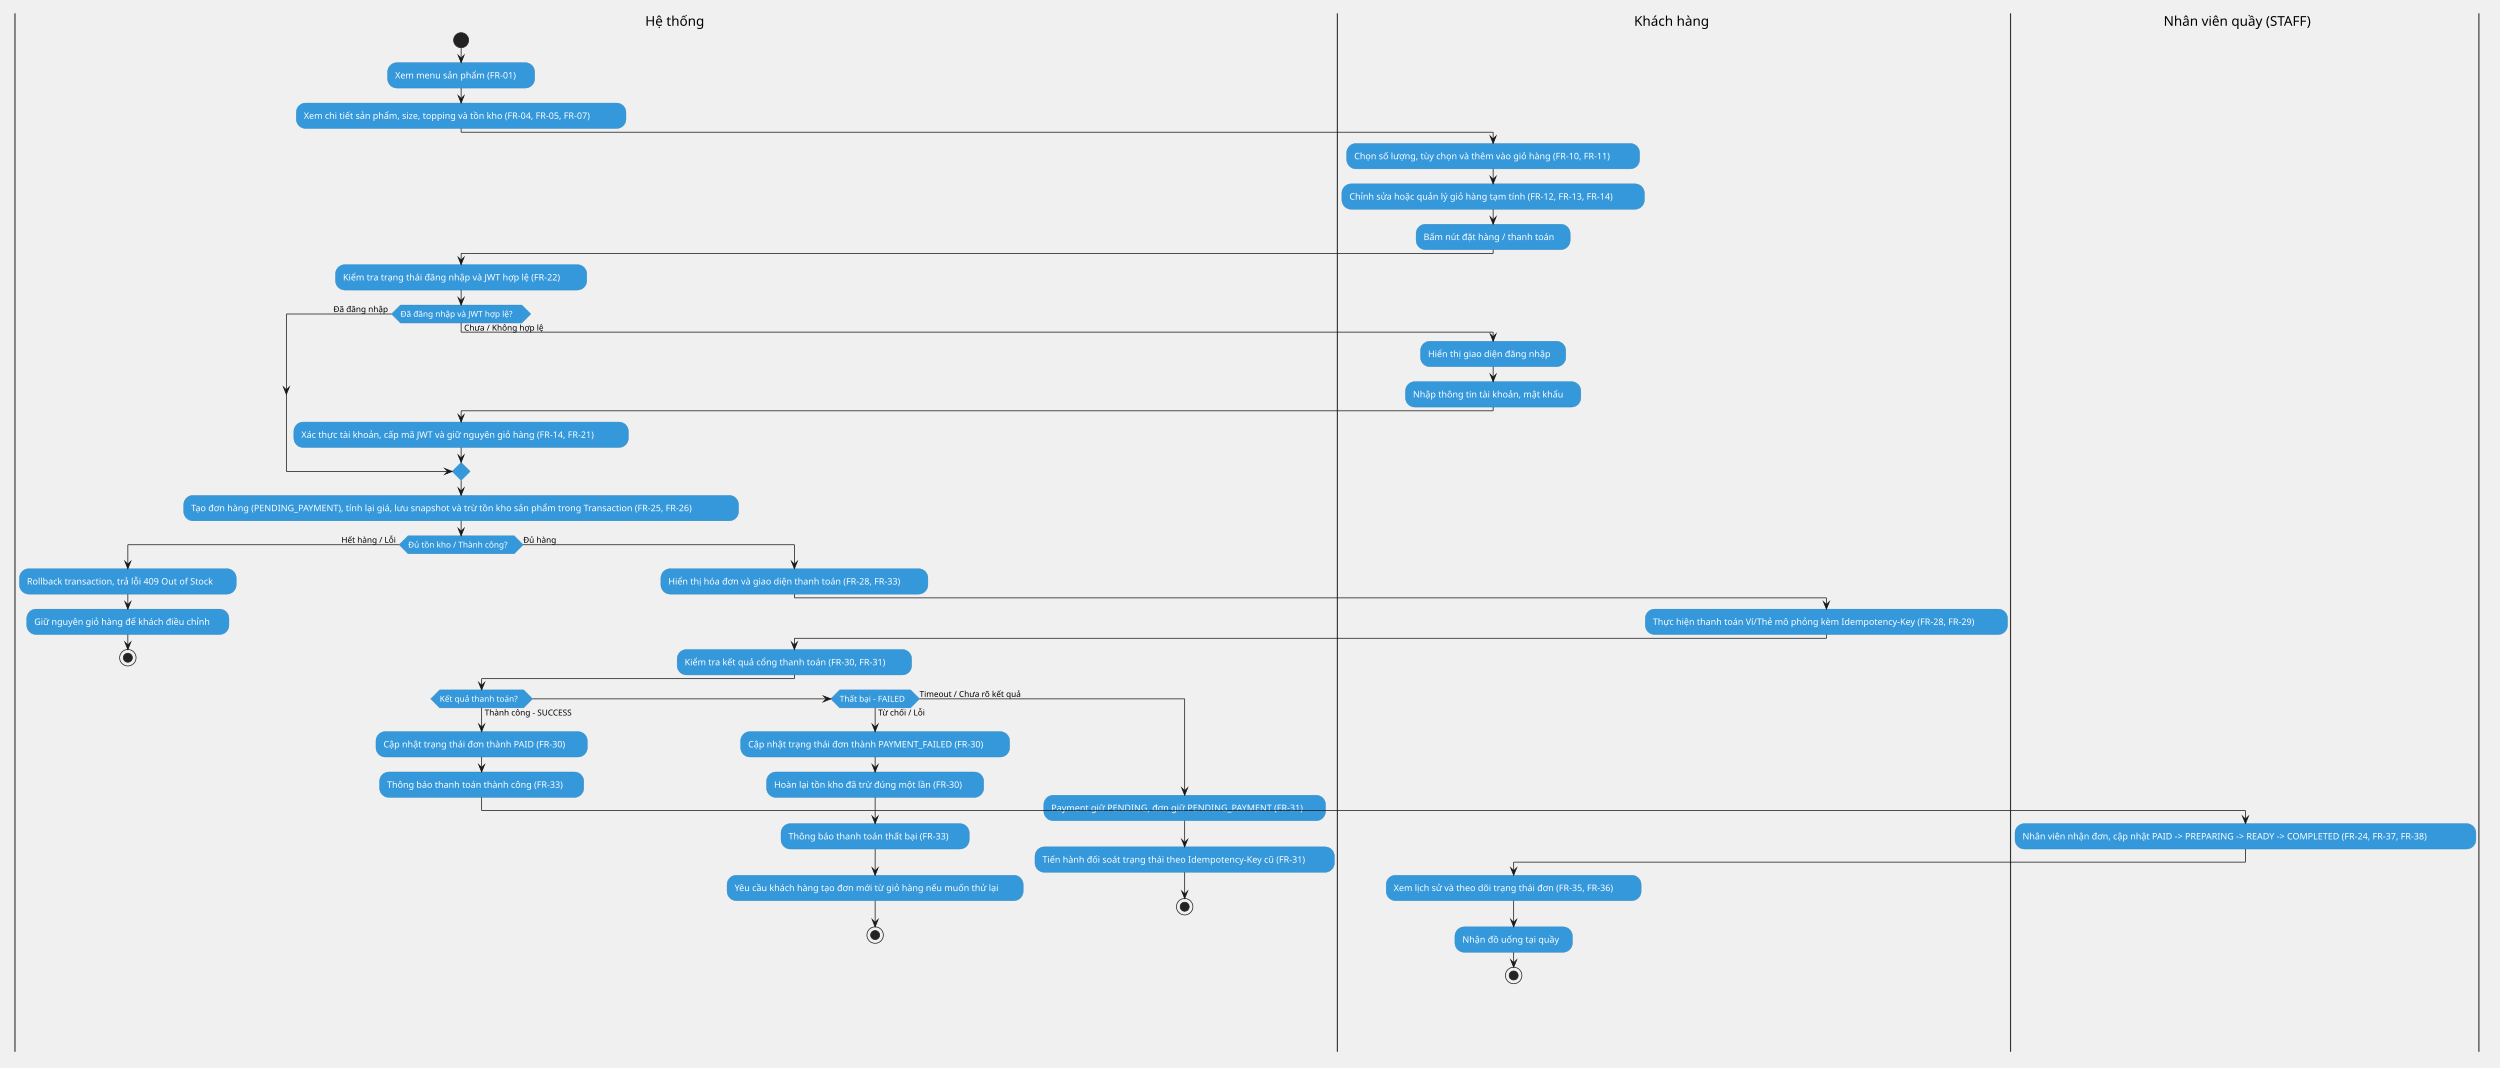
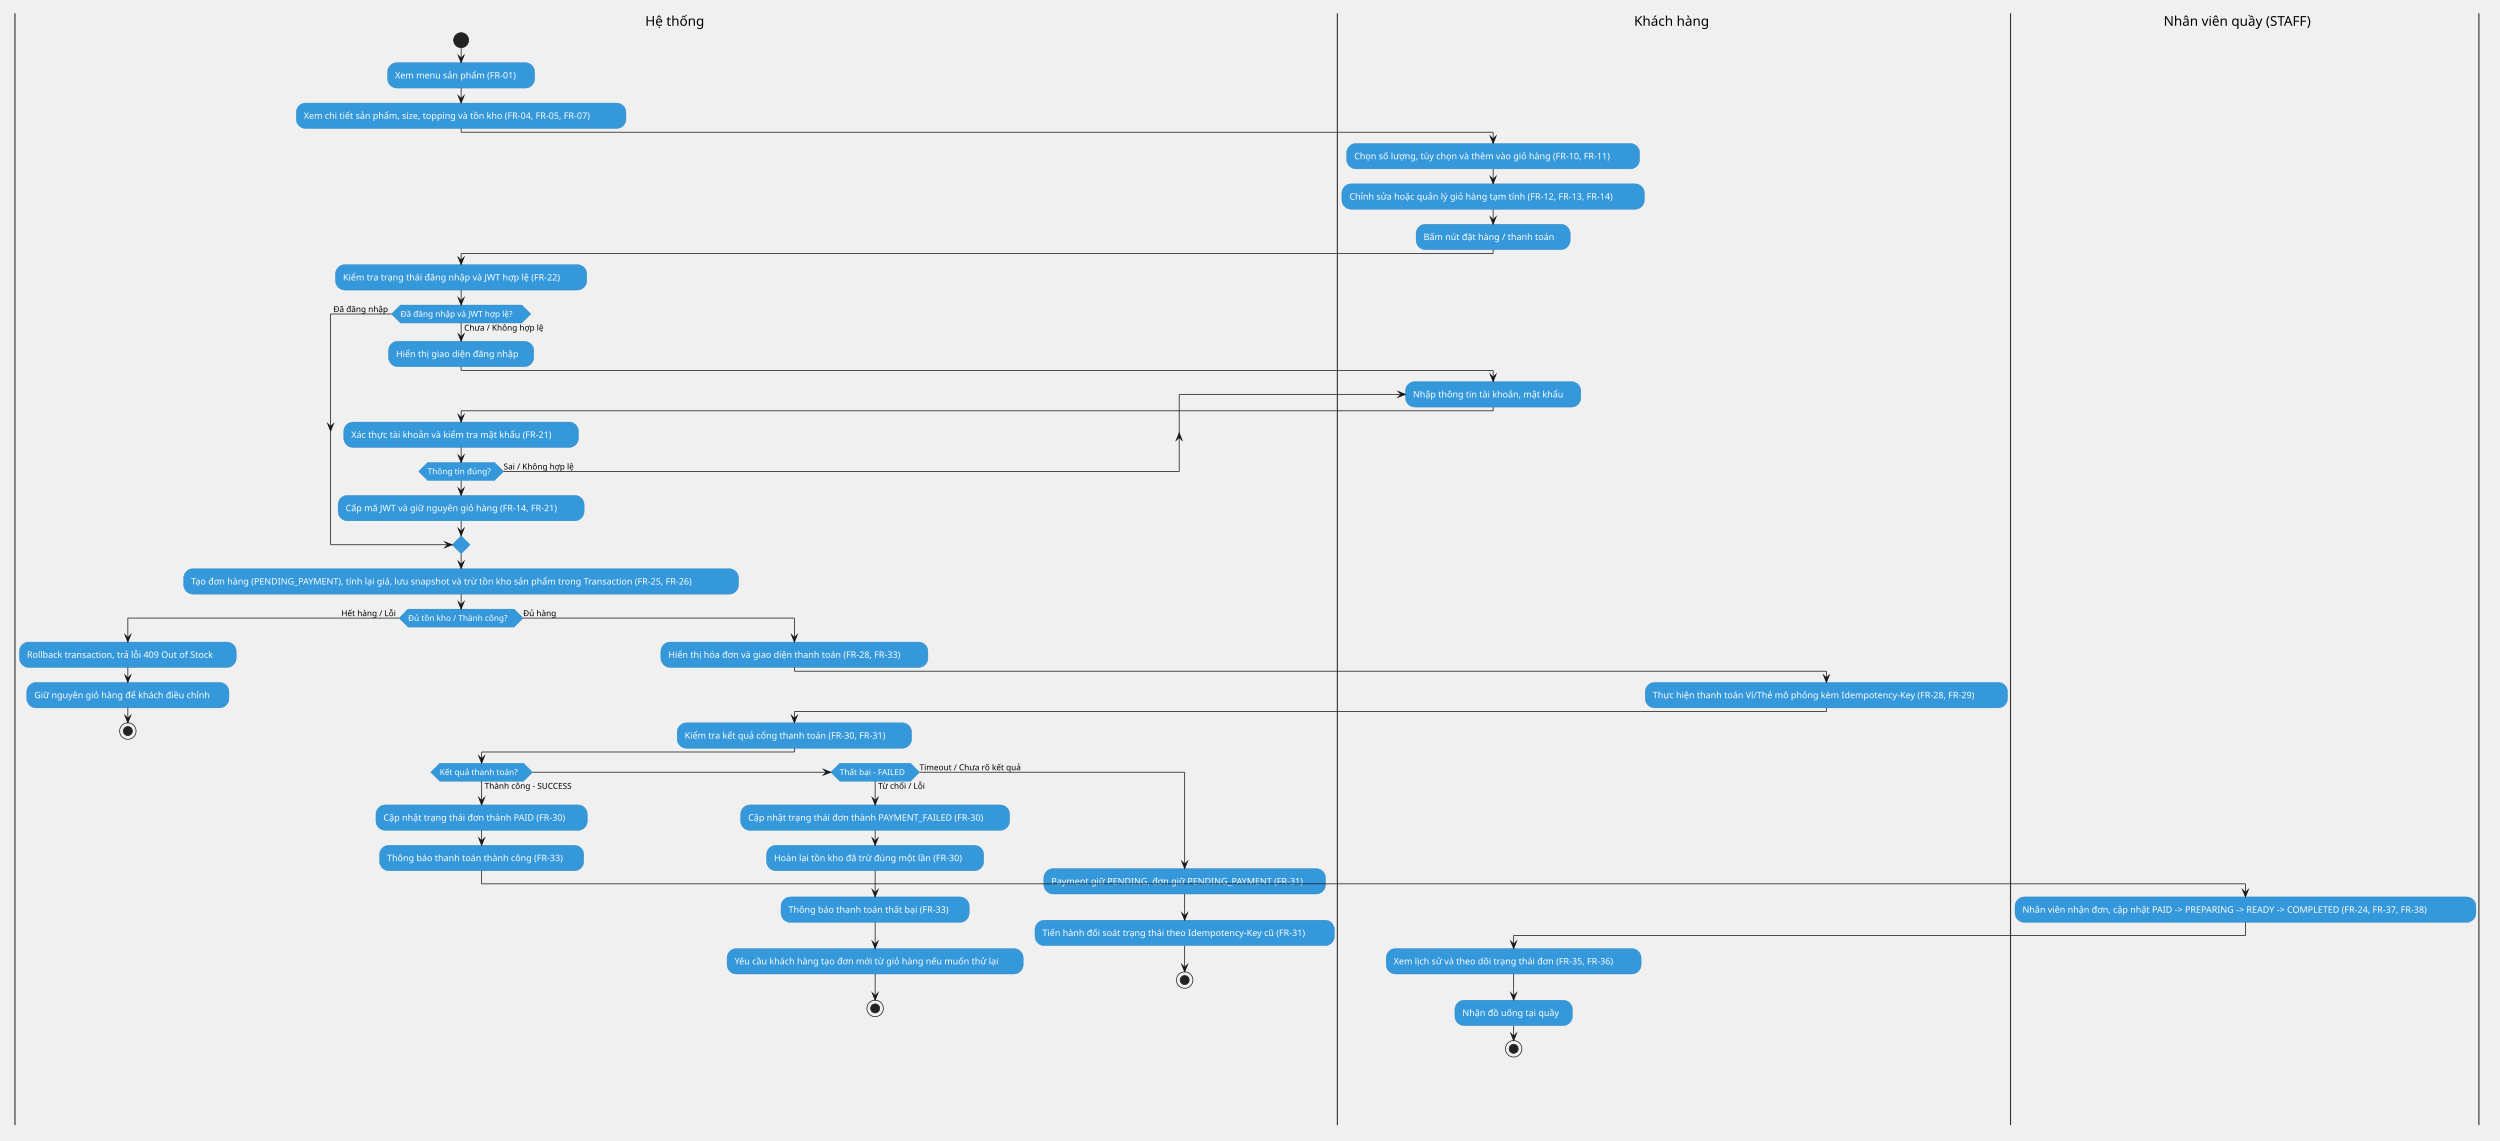
- <svg xmlns="http://www.w3.org/2000/svg" version="1.1" data-diagram-type="ACTIVITY" style="width:3340px;height:1426px;background:#FFFFFF;" width="3340px" height="1426px" viewBox="0 0 3340 1426" zoomAndPan="magnify" preserveAspectRatio="none" contentStyleType="text/css">
+ <svg xmlns="http://www.w3.org/2000/svg" version="1.1" data-diagram-type="ACTIVITY" style="width:3340px;height:1524px;background:#FFFFFF;" width="3340px" height="1524px" viewBox="0 0 3340 1524" zoomAndPan="magnify" preserveAspectRatio="none" contentStyleType="text/css">
  <defs />
  <g font-family="sans-serif" lengthAdjust="spacing">
    <rect x="20" y="17.745" width="3293.668" height="20.953" fill="none" style="stroke:none;" />
    <ellipse cx="616.057" cy="53.698" rx="10" ry="10" fill="#222" style="stroke:#222;stroke-width:1;" />
    <rect x="517.8" y="83.698" width="196.514" height="33.969" fill="#3498DB" style="stroke:#2980B9;stroke-width:0.5;" rx="12.5" ry="12.5" />
    <text x="527.8" y="104.837" fill="#FFF" font-size="12" textLength="176.514">Xem menu sản phẩm (FR-01)</text>
    <rect x="395.829" y="137.667" width="440.457" height="33.969" fill="#3498DB" style="stroke:#2980B9;stroke-width:0.5;" rx="12.5" ry="12.5" />
    <text x="405.829" y="158.806" fill="#FFF" font-size="12" textLength="420.457">Xem chi tiết sản phẩm, size, topping và tồn kho (FR-04, FR-05, FR-07)</text>
    <rect x="448.22" y="353.542" width="335.674" height="33.969" fill="#3498DB" style="stroke:#2980B9;stroke-width:0.5;" rx="12.5" ry="12.5" />
    <text x="458.22" y="374.681" fill="#FFF" font-size="12" textLength="315.674">Kiểm tra trạng thái đăng nhập và JWT hợp lệ (FR-22)</text>
-     <rect x="392.585" y="563.851" width="446.943" height="33.969" fill="#3498DB" style="stroke:#2980B9;stroke-width:0.5;" rx="12.5" ry="12.5" />
-     <text x="402.585" y="584.989" fill="#FFF" font-size="12" textLength="426.943">Xác thực tài khoản, cấp mã JWT và giữ nguyên giỏ hàng (FR-14, FR-21)</text>
+     <rect x="519.045" y="455.913" width="194.023" height="33.969" fill="#3498DB" style="stroke:#2980B9;stroke-width:0.5;" rx="12.5" ry="12.5" />
+     <text x="529.045" y="477.052" fill="#FFF" font-size="12" textLength="174.023">Hiển thị giao diện đăng nhập</text>
+     <rect x="459.292" y="563.851" width="313.531" height="33.969" fill="#3498DB" style="stroke:#2980B9;stroke-width:0.5;" rx="12.5" ry="12.5" />
+     <text x="469.292" y="584.989" fill="#FFF" font-size="12" textLength="293.531">Xác thực tài khoản và kiểm tra mật khẩu (FR-21)</text>
+     <polygon points="571.329,617.819,660.785,617.819,672.785,629.819,660.785,641.819,571.329,641.819,559.329,629.819,571.329,617.819" fill="#3498DB" style="stroke:#2980B9;stroke-width:0.5;stroke-linejoin:miter;stroke-miterlimit:10;" />
+     <text x="571.329" y="633.627" fill="#FFF" font-size="11" textLength="89.456">Thông tin đúng?</text>
+     <text x="672.785" y="627.225" fill="#000" font-size="11" textLength="99.849">Sai / Không hợp lệ</text>
+     <rect x="451.698" y="661.819" width="328.719" height="33.969" fill="#3498DB" style="stroke:#2980B9;stroke-width:0.5;" rx="12.5" ry="12.5" />
+     <text x="461.698" y="682.958" fill="#FFF" font-size="12" textLength="308.719">Cấp mã JWT và giữ nguyên giỏ hàng (FR-14, FR-21)</text>
    <polygon points="535.045,407.511,697.069,407.511,709.069,419.511,697.069,431.511,535.045,431.511,523.045,419.511,535.045,407.511" fill="#3498DB" style="stroke:#2980B9;stroke-width:0.5;stroke-linejoin:miter;stroke-miterlimit:10;" />
    <text x="620.057" y="441.721" fill="#000" font-size="11" textLength="111.434">Chưa / Không hợp lệ</text>
    <text x="535.045" y="423.319" fill="#FFF" font-size="11" textLength="162.024">Đã đăng nhập và JWT hợp lệ?</text>
    <text x="445.443" y="416.917" fill="#000" font-size="11" textLength="77.602">Đã đăng nhập</text>
-     <polygon points="616.057,617.819,628.057,629.819,616.057,641.819,604.057,629.819,616.057,617.819" fill="#3498DB" style="stroke:#2980B9;stroke-width:0.5;stroke-linejoin:miter;stroke-miterlimit:10;" />
-     <rect x="245.386" y="661.819" width="741.342" height="33.969" fill="#3498DB" style="stroke:#2980B9;stroke-width:0.5;" rx="12.5" ry="12.5" />
-     <text x="255.386" y="682.958" fill="#FFF" font-size="12" textLength="721.342">Tạo đơn hàng (PENDING_PAYMENT), tính lại giá, lưu snapshot và trừ tồn kho sản phẩm trong Transaction (FR-25, FR-26)</text>
-     <polygon points="545.199,715.788,686.915,715.788,698.915,727.788,686.915,739.788,545.199,739.788,533.199,727.788,545.199,715.788" fill="#3498DB" style="stroke:#2980B9;stroke-width:0.5;stroke-linejoin:miter;stroke-miterlimit:10;" />
-     <text x="545.199" y="731.596" fill="#FFF" font-size="11" textLength="141.716">Đủ tồn kho / Thành công?</text>
-     <text x="456.07" y="725.194" fill="#000" font-size="11" textLength="77.129">Hết hàng / Lỗi</text>
-     <text x="698.915" y="725.194" fill="#000" font-size="11" textLength="46.659">Đủ hàng</text>
-     <rect x="26" y="759.788" width="289.607" height="33.969" fill="#3498DB" style="stroke:#2980B9;stroke-width:0.5;" rx="12.5" ry="12.5" />
-     <text x="36" y="780.927" fill="#FFF" font-size="12" textLength="269.607">Rollback transaction, trả lỗi 409 Out of Stock</text>
-     <rect x="35.738" y="813.757" width="270.131" height="33.969" fill="#3498DB" style="stroke:#2980B9;stroke-width:0.5;" rx="12.5" ry="12.5" />
-     <text x="45.738" y="834.896" fill="#FFF" font-size="12" textLength="250.131">Giữ nguyên giỏ hàng để khách điều chỉnh</text>
-     <ellipse cx="170.804" cy="878.726" rx="11" ry="11" fill="none" style="stroke:#222;stroke-width:1;" />
-     <ellipse cx="170.804" cy="878.726" rx="6" ry="6" fill="#222" style="stroke:#222;stroke-width:1;" />
-     <rect x="882.921" y="759.788" width="356.779" height="33.969" fill="#3498DB" style="stroke:#2980B9;stroke-width:0.5;" rx="12.5" ry="12.5" />
-     <text x="892.921" y="780.927" fill="#FFF" font-size="12" textLength="336.779">Hiển thị hóa đơn và giao diện thanh toán (FR-28, FR-33)</text>
-     <rect x="904.662" y="867.726" width="313.297" height="33.969" fill="#3498DB" style="stroke:#2980B9;stroke-width:0.5;" rx="12.5" ry="12.5" />
-     <text x="914.662" y="888.864" fill="#FFF" font-size="12" textLength="293.297">Kiểm tra kết quả cổng thanh toán (FR-30, FR-31)</text>
-     <polygon points="587.46,921.694,699.501,921.694,711.501,933.694,699.501,945.694,587.46,945.694,575.46,933.694,587.46,921.694" fill="#3498DB" style="stroke:#2980B9;stroke-width:0.5;stroke-linejoin:miter;stroke-miterlimit:10;" />
-     <text x="647.48" y="955.905" fill="#000" font-size="11" textLength="126.876">Thành công - SUCCESS</text>
-     <text x="587.46" y="937.502" fill="#FFF" font-size="11" textLength="112.041">Kết quả thanh toán?</text>
-     <rect x="502.28" y="977.405" width="282.4" height="33.969" fill="#3498DB" style="stroke:#2980B9;stroke-width:0.5;" rx="12.5" ry="12.5" />
-     <text x="512.28" y="998.543" fill="#FFF" font-size="12" textLength="262.4">Cập nhật trạng thái đơn thành PAID (FR-30)</text>
-     <rect x="507.07" y="1031.374" width="272.82" height="33.969" fill="#3498DB" style="stroke:#2980B9;stroke-width:0.5;" rx="12.5" ry="12.5" />
-     <text x="517.07" y="1052.512" fill="#FFF" font-size="12" textLength="252.82">Thông báo thanh toán thành công (FR-33)</text>
-     <polygon points="1121.862,921.694,1216.49,921.694,1228.49,933.694,1216.49,945.694,1121.862,945.694,1109.862,933.694,1121.862,921.694" fill="#3498DB" style="stroke:#2980B9;stroke-width:0.5;stroke-linejoin:miter;stroke-miterlimit:10;" />
-     <text x="1173.176" y="955.905" fill="#000" font-size="11" textLength="66.607">Từ chối / Lỗi</text>
-     <text x="1121.862" y="937.502" fill="#FFF" font-size="11" textLength="94.628">Thất bại - FAILED</text>
-     <text x="1228.49" y="931.1" fill="#000" font-size="11" textLength="144.225">Timeout / Chưa rõ kết quả</text>
-     <rect x="989.5" y="977.405" width="359.352" height="33.969" fill="#3498DB" style="stroke:#2980B9;stroke-width:0.5;" rx="12.5" ry="12.5" />
-     <text x="999.5" y="998.543" fill="#FFF" font-size="12" textLength="339.352">Cập nhật trạng thái đơn thành PAYMENT_FAILED (FR-30)</text>
-     <rect x="1024.117" y="1031.374" width="290.117" height="33.969" fill="#3498DB" style="stroke:#2980B9;stroke-width:0.5;" rx="12.5" ry="12.5" />
-     <text x="1034.117" y="1052.512" fill="#FFF" font-size="12" textLength="270.117">Hoàn lại tồn kho đã trừ đúng một lần (FR-30)</text>
-     <rect x="1043.447" y="1100.342" width="251.457" height="33.969" fill="#3498DB" style="stroke:#2980B9;stroke-width:0.5;" rx="12.5" ry="12.5" />
-     <text x="1053.447" y="1121.481" fill="#FFF" font-size="12" textLength="231.457">Thông báo thanh toán thất bại (FR-33)</text>
-     <rect x="971.354" y="1169.311" width="395.645" height="33.969" fill="#3498DB" style="stroke:#2980B9;stroke-width:0.5;" rx="12.5" ry="12.5" />
-     <text x="981.354" y="1190.45" fill="#FFF" font-size="12" textLength="375.645">Yêu cầu khách hàng tạo đơn mới từ giỏ hàng nếu muốn thử lại</text>
-     <ellipse cx="1169.176" cy="1249.28" rx="11" ry="11" fill="none" style="stroke:#222;stroke-width:1;" />
-     <ellipse cx="1169.176" cy="1249.28" rx="6" ry="6" fill="#222" style="stroke:#222;stroke-width:1;" />
-     <rect x="1394.536" y="1062.456" width="376.373" height="33.969" fill="#3498DB" style="stroke:#2980B9;stroke-width:0.5;" rx="12.5" ry="12.5" />
-     <text x="1404.536" y="1083.594" fill="#FFF" font-size="12" textLength="356.373">Payment giữ PENDING, đơn giữ PENDING_PAYMENT (FR-31)</text>
-     <rect x="1382.714" y="1131.424" width="400.016" height="33.969" fill="#3498DB" style="stroke:#2980B9;stroke-width:0.5;" rx="12.5" ry="12.5" />
-     <text x="1392.714" y="1152.563" fill="#FFF" font-size="12" textLength="380.016">Tiến hành đối soát trạng thái theo Idempotency-Key cũ (FR-31)</text>
-     <ellipse cx="1582.722" cy="1211.393" rx="11" ry="11" fill="none" style="stroke:#222;stroke-width:1;" />
-     <ellipse cx="1582.722" cy="1211.393" rx="6" ry="6" fill="#222" style="stroke:#222;stroke-width:1;" />
-     <line x1="20" y1="17.745" x2="20" y2="1405.249" style="stroke:#333;stroke-width:1.5;" />
+     <polygon points="616.057,715.788,628.057,727.788,616.057,739.788,604.057,727.788,616.057,715.788" fill="#3498DB" style="stroke:#2980B9;stroke-width:0.5;stroke-linejoin:miter;stroke-miterlimit:10;" />
+     <rect x="245.386" y="759.788" width="741.342" height="33.969" fill="#3498DB" style="stroke:#2980B9;stroke-width:0.5;" rx="12.5" ry="12.5" />
+     <text x="255.386" y="780.927" fill="#FFF" font-size="12" textLength="721.342">Tạo đơn hàng (PENDING_PAYMENT), tính lại giá, lưu snapshot và trừ tồn kho sản phẩm trong Transaction (FR-25, FR-26)</text>
+     <polygon points="545.199,813.757,686.915,813.757,698.915,825.757,686.915,837.757,545.199,837.757,533.199,825.757,545.199,813.757" fill="#3498DB" style="stroke:#2980B9;stroke-width:0.5;stroke-linejoin:miter;stroke-miterlimit:10;" />
+     <text x="545.199" y="829.565" fill="#FFF" font-size="11" textLength="141.716">Đủ tồn kho / Thành công?</text>
+     <text x="456.07" y="823.163" fill="#000" font-size="11" textLength="77.129">Hết hàng / Lỗi</text>
+     <text x="698.915" y="823.163" fill="#000" font-size="11" textLength="46.659">Đủ hàng</text>
+     <rect x="26" y="857.757" width="289.607" height="33.969" fill="#3498DB" style="stroke:#2980B9;stroke-width:0.5;" rx="12.5" ry="12.5" />
+     <text x="36" y="878.896" fill="#FFF" font-size="12" textLength="269.607">Rollback transaction, trả lỗi 409 Out of Stock</text>
+     <rect x="35.738" y="911.726" width="270.131" height="33.969" fill="#3498DB" style="stroke:#2980B9;stroke-width:0.5;" rx="12.5" ry="12.5" />
+     <text x="45.738" y="932.864" fill="#FFF" font-size="12" textLength="250.131">Giữ nguyên giỏ hàng để khách điều chỉnh</text>
+     <ellipse cx="170.804" cy="976.694" rx="11" ry="11" fill="none" style="stroke:#222;stroke-width:1;" />
+     <ellipse cx="170.804" cy="976.694" rx="6" ry="6" fill="#222" style="stroke:#222;stroke-width:1;" />
+     <rect x="882.921" y="857.757" width="356.779" height="33.969" fill="#3498DB" style="stroke:#2980B9;stroke-width:0.5;" rx="12.5" ry="12.5" />
+     <text x="892.921" y="878.896" fill="#FFF" font-size="12" textLength="336.779">Hiển thị hóa đơn và giao diện thanh toán (FR-28, FR-33)</text>
+     <rect x="904.662" y="965.694" width="313.297" height="33.969" fill="#3498DB" style="stroke:#2980B9;stroke-width:0.5;" rx="12.5" ry="12.5" />
+     <text x="914.662" y="986.833" fill="#FFF" font-size="12" textLength="293.297">Kiểm tra kết quả cổng thanh toán (FR-30, FR-31)</text>
+     <polygon points="587.46,1019.663,699.501,1019.663,711.501,1031.663,699.501,1043.663,587.46,1043.663,575.46,1031.663,587.46,1019.663" fill="#3498DB" style="stroke:#2980B9;stroke-width:0.5;stroke-linejoin:miter;stroke-miterlimit:10;" />
+     <text x="647.48" y="1053.874" fill="#000" font-size="11" textLength="126.876">Thành công - SUCCESS</text>
+     <text x="587.46" y="1035.471" fill="#FFF" font-size="11" textLength="112.041">Kết quả thanh toán?</text>
+     <rect x="502.28" y="1075.374" width="282.4" height="33.969" fill="#3498DB" style="stroke:#2980B9;stroke-width:0.5;" rx="12.5" ry="12.5" />
+     <text x="512.28" y="1096.512" fill="#FFF" font-size="12" textLength="262.4">Cập nhật trạng thái đơn thành PAID (FR-30)</text>
+     <rect x="507.07" y="1129.342" width="272.82" height="33.969" fill="#3498DB" style="stroke:#2980B9;stroke-width:0.5;" rx="12.5" ry="12.5" />
+     <text x="517.07" y="1150.481" fill="#FFF" font-size="12" textLength="252.82">Thông báo thanh toán thành công (FR-33)</text>
+     <polygon points="1121.862,1019.663,1216.49,1019.663,1228.49,1031.663,1216.49,1043.663,1121.862,1043.663,1109.862,1031.663,1121.862,1019.663" fill="#3498DB" style="stroke:#2980B9;stroke-width:0.5;stroke-linejoin:miter;stroke-miterlimit:10;" />
+     <text x="1173.176" y="1053.874" fill="#000" font-size="11" textLength="66.607">Từ chối / Lỗi</text>
+     <text x="1121.862" y="1035.471" fill="#FFF" font-size="11" textLength="94.628">Thất bại - FAILED</text>
+     <text x="1228.49" y="1029.069" fill="#000" font-size="11" textLength="144.225">Timeout / Chưa rõ kết quả</text>
+     <rect x="989.5" y="1075.374" width="359.352" height="33.969" fill="#3498DB" style="stroke:#2980B9;stroke-width:0.5;" rx="12.5" ry="12.5" />
+     <text x="999.5" y="1096.512" fill="#FFF" font-size="12" textLength="339.352">Cập nhật trạng thái đơn thành PAYMENT_FAILED (FR-30)</text>
+     <rect x="1024.117" y="1129.342" width="290.117" height="33.969" fill="#3498DB" style="stroke:#2980B9;stroke-width:0.5;" rx="12.5" ry="12.5" />
+     <text x="1034.117" y="1150.481" fill="#FFF" font-size="12" textLength="270.117">Hoàn lại tồn kho đã trừ đúng một lần (FR-30)</text>
+     <rect x="1043.447" y="1198.311" width="251.457" height="33.969" fill="#3498DB" style="stroke:#2980B9;stroke-width:0.5;" rx="12.5" ry="12.5" />
+     <text x="1053.447" y="1219.45" fill="#FFF" font-size="12" textLength="231.457">Thông báo thanh toán thất bại (FR-33)</text>
+     <rect x="971.354" y="1267.28" width="395.645" height="33.969" fill="#3498DB" style="stroke:#2980B9;stroke-width:0.5;" rx="12.5" ry="12.5" />
+     <text x="981.354" y="1288.418" fill="#FFF" font-size="12" textLength="375.645">Yêu cầu khách hàng tạo đơn mới từ giỏ hàng nếu muốn thử lại</text>
+     <ellipse cx="1169.176" cy="1347.249" rx="11" ry="11" fill="none" style="stroke:#222;stroke-width:1;" />
+     <ellipse cx="1169.176" cy="1347.249" rx="6" ry="6" fill="#222" style="stroke:#222;stroke-width:1;" />
+     <rect x="1394.536" y="1160.424" width="376.373" height="33.969" fill="#3498DB" style="stroke:#2980B9;stroke-width:0.5;" rx="12.5" ry="12.5" />
+     <text x="1404.536" y="1181.563" fill="#FFF" font-size="12" textLength="356.373">Payment giữ PENDING, đơn giữ PENDING_PAYMENT (FR-31)</text>
+     <rect x="1382.714" y="1229.393" width="400.016" height="33.969" fill="#3498DB" style="stroke:#2980B9;stroke-width:0.5;" rx="12.5" ry="12.5" />
+     <text x="1392.714" y="1250.532" fill="#FFF" font-size="12" textLength="380.016">Tiến hành đối soát trạng thái theo Idempotency-Key cũ (FR-31)</text>
+     <ellipse cx="1582.722" cy="1309.362" rx="11" ry="11" fill="none" style="stroke:#222;stroke-width:1;" />
+     <ellipse cx="1582.722" cy="1309.362" rx="6" ry="6" fill="#222" style="stroke:#222;stroke-width:1;" />
+     <line x1="20" y1="17.745" x2="20" y2="1503.217" style="stroke:#333;stroke-width:1.5;" />
    <rect x="1799.164" y="191.636" width="391.332" height="33.969" fill="#3498DB" style="stroke:#2980B9;stroke-width:0.5;" rx="12.5" ry="12.5" />
    <text x="1809.164" y="212.774" fill="#FFF" font-size="12" textLength="371.332">Chọn số lượng, tùy chọn và thêm vào giỏ hàng (FR-10, FR-11)</text>
    <rect x="1792.73" y="245.604" width="404.199" height="33.969" fill="#3498DB" style="stroke:#2980B9;stroke-width:0.5;" rx="12.5" ry="12.5" />
    <text x="1802.73" y="266.743" fill="#FFF" font-size="12" textLength="384.199">Chỉnh sửa hoặc quản lý giỏ hàng tạm tính (FR-12, FR-13, FR-14)</text>
    <rect x="1891.9" y="299.573" width="205.859" height="33.969" fill="#3498DB" style="stroke:#2980B9;stroke-width:0.5;" rx="12.5" ry="12.5" />
    <text x="1901.9" y="320.712" fill="#FFF" font-size="12" textLength="185.859">Bấm nút đặt hàng / thanh toán</text>
-     <rect x="1897.818" y="455.913" width="194.023" height="33.969" fill="#3498DB" style="stroke:#2980B9;stroke-width:0.5;" rx="12.5" ry="12.5" />
-     <text x="1907.818" y="477.052" fill="#FFF" font-size="12" textLength="174.023">Hiển thị giao diện đăng nhập</text>
    <rect x="1877.688" y="509.882" width="234.283" height="33.969" fill="#3498DB" style="stroke:#2980B9;stroke-width:0.5;" rx="12.5" ry="12.5" />
    <text x="1887.688" y="531.021" fill="#FFF" font-size="12" textLength="214.283">Nhập thông tin tài khoản, mật khẩu</text>
-     <rect x="2198.104" y="813.757" width="483.957" height="33.969" fill="#3498DB" style="stroke:#2980B9;stroke-width:0.5;" rx="12.5" ry="12.5" />
-     <text x="2208.104" y="834.896" fill="#FFF" font-size="12" textLength="463.957">Thực hiện thanh toán Ví/Thẻ mô phỏng kèm Idempotency-Key (FR-28, FR-29)</text>
-     <rect x="1851.961" y="1169.311" width="340.584" height="33.969" fill="#3498DB" style="stroke:#2980B9;stroke-width:0.5;" rx="12.5" ry="12.5" />
-     <text x="1861.961" y="1190.45" fill="#FFF" font-size="12" textLength="320.584">Xem lịch sử và theo dõi trạng thái đơn (FR-35, FR-36)</text>
-     <rect x="1943.754" y="1238.28" width="156.998" height="33.969" fill="#3498DB" style="stroke:#2980B9;stroke-width:0.5;" rx="12.5" ry="12.5" />
-     <text x="1953.754" y="1259.418" fill="#FFF" font-size="12" textLength="136.998">Nhận đồ uống tại quầy</text>
-     <ellipse cx="2022.253" cy="1303.249" rx="11" ry="11" fill="none" style="stroke:#222;stroke-width:1;" />
-     <ellipse cx="2022.253" cy="1303.249" rx="6" ry="6" fill="#222" style="stroke:#222;stroke-width:1;" />
-     <line x1="1786.73" y1="17.745" x2="1786.73" y2="1405.249" style="stroke:#333;stroke-width:1.5;" />
-     <rect x="2692.062" y="1100.342" width="615.746" height="33.969" fill="#3498DB" style="stroke:#2980B9;stroke-width:0.5;" rx="12.5" ry="12.5" />
-     <text x="2702.062" y="1121.481" fill="#FFF" font-size="12" textLength="595.746">Nhân viên nhận đơn, cập nhật PAID -&gt; PREPARING -&gt; READY -&gt; COMPLETED (FR-24, FR-37, FR-38)</text>
-     <line x1="2686.062" y1="17.745" x2="2686.062" y2="1405.249" style="stroke:#333;stroke-width:1.5;" />
-     <line x1="3311.808" y1="17.745" x2="3311.808" y2="1405.249" style="stroke:#333;stroke-width:1.5;" />
+     <rect x="2198.104" y="911.726" width="483.957" height="33.969" fill="#3498DB" style="stroke:#2980B9;stroke-width:0.5;" rx="12.5" ry="12.5" />
+     <text x="2208.104" y="932.864" fill="#FFF" font-size="12" textLength="463.957">Thực hiện thanh toán Ví/Thẻ mô phỏng kèm Idempotency-Key (FR-28, FR-29)</text>
+     <rect x="1851.961" y="1267.28" width="340.584" height="33.969" fill="#3498DB" style="stroke:#2980B9;stroke-width:0.5;" rx="12.5" ry="12.5" />
+     <text x="1861.961" y="1288.418" fill="#FFF" font-size="12" textLength="320.584">Xem lịch sử và theo dõi trạng thái đơn (FR-35, FR-36)</text>
+     <rect x="1943.754" y="1336.249" width="156.998" height="33.969" fill="#3498DB" style="stroke:#2980B9;stroke-width:0.5;" rx="12.5" ry="12.5" />
+     <text x="1953.754" y="1357.387" fill="#FFF" font-size="12" textLength="136.998">Nhận đồ uống tại quầy</text>
+     <ellipse cx="2022.253" cy="1401.217" rx="11" ry="11" fill="none" style="stroke:#222;stroke-width:1;" />
+     <ellipse cx="2022.253" cy="1401.217" rx="6" ry="6" fill="#222" style="stroke:#222;stroke-width:1;" />
+     <line x1="1786.73" y1="17.745" x2="1786.73" y2="1503.217" style="stroke:#333;stroke-width:1.5;" />
+     <rect x="2692.062" y="1198.311" width="615.746" height="33.969" fill="#3498DB" style="stroke:#2980B9;stroke-width:0.5;" rx="12.5" ry="12.5" />
+     <text x="2702.062" y="1219.45" fill="#FFF" font-size="12" textLength="595.746">Nhân viên nhận đơn, cập nhật PAID -&gt; PREPARING -&gt; READY -&gt; COMPLETED (FR-24, FR-37, FR-38)</text>
+     <line x1="2686.062" y1="17.745" x2="2686.062" y2="1503.217" style="stroke:#333;stroke-width:1.5;" />
+     <line x1="3311.808" y1="17.745" x2="3311.808" y2="1503.217" style="stroke:#333;stroke-width:1.5;" />
    <line x1="616.057" y1="63.698" x2="616.057" y2="83.698" style="stroke:#181818;stroke-width:1;" />
    <polygon points="612.057,73.698,616.057,83.698,620.057,73.698,616.057,77.698" fill="#181818" style="stroke:#181818;stroke-width:1;stroke-linejoin:miter;stroke-miterlimit:10;" />
    <line x1="616.057" y1="117.667" x2="616.057" y2="137.667" style="stroke:#181818;stroke-width:1;" />
    <polygon points="612.057,127.667,616.057,137.667,620.057,127.667,616.057,131.667" fill="#181818" style="stroke:#181818;stroke-width:1;stroke-linejoin:miter;stroke-miterlimit:10;" />
-     <line x1="523.045" y1="419.511" x2="382.585" y2="419.511" style="stroke:#181818;stroke-width:1;" />
-     <polygon points="378.585,516.866,382.585,526.866,386.585,516.866,382.585,520.866" fill="#181818" style="stroke:#181818;stroke-width:1;stroke-linejoin:miter;stroke-miterlimit:10;" />
-     <line x1="382.585" y1="419.511" x2="382.585" y2="629.819" style="stroke:#181818;stroke-width:1;" />
-     <line x1="382.585" y1="629.819" x2="604.057" y2="629.819" style="stroke:#181818;stroke-width:1;" />
-     <polygon points="594.057,625.819,604.057,629.819,594.057,633.819,598.057,629.819" fill="#181818" style="stroke:#181818;stroke-width:1;stroke-linejoin:miter;stroke-miterlimit:10;" />
    <line x1="616.057" y1="597.819" x2="616.057" y2="617.819" style="stroke:#181818;stroke-width:1;" />
    <polygon points="612.057,607.819,616.057,617.819,620.057,607.819,616.057,611.819" fill="#181818" style="stroke:#181818;stroke-width:1;stroke-linejoin:miter;stroke-miterlimit:10;" />
+     <line x1="616.057" y1="641.819" x2="616.057" y2="661.819" style="stroke:#181818;stroke-width:1;" />
+     <polygon points="612.057,651.819,616.057,661.819,620.057,651.819,616.057,655.819" fill="#181818" style="stroke:#181818;stroke-width:1;stroke-linejoin:miter;stroke-miterlimit:10;" />
+     <line x1="616.057" y1="431.511" x2="616.057" y2="455.913" style="stroke:#181818;stroke-width:1;" />
+     <polygon points="612.057,445.913,616.057,455.913,620.057,445.913,616.057,449.913" fill="#181818" style="stroke:#181818;stroke-width:1;stroke-linejoin:miter;stroke-miterlimit:10;" />
+     <line x1="523.045" y1="419.511" x2="441.698" y2="419.511" style="stroke:#181818;stroke-width:1;" />
+     <polygon points="437.698,565.851,441.698,575.851,445.698,565.851,441.698,569.851" fill="#181818" style="stroke:#181818;stroke-width:1;stroke-linejoin:miter;stroke-miterlimit:10;" />
+     <line x1="441.698" y1="419.511" x2="441.698" y2="727.788" style="stroke:#181818;stroke-width:1;" />
+     <line x1="441.698" y1="727.788" x2="604.057" y2="727.788" style="stroke:#181818;stroke-width:1;" />
+     <polygon points="594.057,723.788,604.057,727.788,594.057,731.788,598.057,727.788" fill="#181818" style="stroke:#181818;stroke-width:1;stroke-linejoin:miter;stroke-miterlimit:10;" />
+     <line x1="616.057" y1="695.788" x2="616.057" y2="715.788" style="stroke:#181818;stroke-width:1;" />
+     <polygon points="612.057,705.788,616.057,715.788,620.057,705.788,616.057,709.788" fill="#181818" style="stroke:#181818;stroke-width:1;stroke-linejoin:miter;stroke-miterlimit:10;" />
    <line x1="616.057" y1="387.511" x2="616.057" y2="407.511" style="stroke:#181818;stroke-width:1;" />
    <polygon points="612.057,397.511,616.057,407.511,620.057,397.511,616.057,401.511" fill="#181818" style="stroke:#181818;stroke-width:1;stroke-linejoin:miter;stroke-miterlimit:10;" />
-     <line x1="616.057" y1="641.819" x2="616.057" y2="661.819" style="stroke:#181818;stroke-width:1;" />
-     <polygon points="612.057,651.819,616.057,661.819,620.057,651.819,616.057,655.819" fill="#181818" style="stroke:#181818;stroke-width:1;stroke-linejoin:miter;stroke-miterlimit:10;" />
-     <line x1="170.804" y1="793.757" x2="170.804" y2="813.757" style="stroke:#181818;stroke-width:1;" />
-     <polygon points="166.804,803.757,170.804,813.757,174.804,803.757,170.804,807.757" fill="#181818" style="stroke:#181818;stroke-width:1;stroke-linejoin:miter;stroke-miterlimit:10;" />
-     <line x1="170.804" y1="847.726" x2="170.804" y2="867.726" style="stroke:#181818;stroke-width:1;" />
-     <polygon points="166.804,857.726,170.804,867.726,174.804,857.726,170.804,861.726" fill="#181818" style="stroke:#181818;stroke-width:1;stroke-linejoin:miter;stroke-miterlimit:10;" />
-     <line x1="643.48" y1="1011.374" x2="643.48" y2="1031.374" style="stroke:#181818;stroke-width:1;" />
-     <polygon points="639.48,1021.374,643.48,1031.374,647.48,1021.374,643.48,1025.374" fill="#181818" style="stroke:#181818;stroke-width:1;stroke-linejoin:miter;stroke-miterlimit:10;" />
-     <line x1="1169.176" y1="1011.374" x2="1169.176" y2="1031.374" style="stroke:#181818;stroke-width:1;" />
-     <polygon points="1165.176,1021.374,1169.176,1031.374,1173.176,1021.374,1169.176,1025.374" fill="#181818" style="stroke:#181818;stroke-width:1;stroke-linejoin:miter;stroke-miterlimit:10;" />
-     <line x1="1169.176" y1="1065.342" x2="1169.176" y2="1100.342" style="stroke:#181818;stroke-width:1;" />
-     <polygon points="1165.176,1090.342,1169.176,1100.342,1173.176,1090.342,1169.176,1094.342" fill="#181818" style="stroke:#181818;stroke-width:1;stroke-linejoin:miter;stroke-miterlimit:10;" />
-     <line x1="1169.176" y1="1134.311" x2="1169.176" y2="1169.311" style="stroke:#181818;stroke-width:1;" />
-     <polygon points="1165.176,1159.311,1169.176,1169.311,1173.176,1159.311,1169.176,1163.311" fill="#181818" style="stroke:#181818;stroke-width:1;stroke-linejoin:miter;stroke-miterlimit:10;" />
-     <line x1="1169.176" y1="1203.28" x2="1169.176" y2="1238.28" style="stroke:#181818;stroke-width:1;" />
-     <polygon points="1165.176,1228.28,1169.176,1238.28,1173.176,1228.28,1169.176,1232.28" fill="#181818" style="stroke:#181818;stroke-width:1;stroke-linejoin:miter;stroke-miterlimit:10;" />
-     <line x1="1582.722" y1="1096.424" x2="1582.722" y2="1131.424" style="stroke:#181818;stroke-width:1;" />
-     <polygon points="1578.722,1121.424,1582.722,1131.424,1586.722,1121.424,1582.722,1125.424" fill="#181818" style="stroke:#181818;stroke-width:1;stroke-linejoin:miter;stroke-miterlimit:10;" />
-     <line x1="1582.722" y1="1165.393" x2="1582.722" y2="1200.393" style="stroke:#181818;stroke-width:1;" />
-     <polygon points="1578.722,1190.393,1582.722,1200.393,1586.722,1190.393,1582.722,1194.393" fill="#181818" style="stroke:#181818;stroke-width:1;stroke-linejoin:miter;stroke-miterlimit:10;" />
-     <line x1="643.48" y1="945.694" x2="643.48" y2="977.405" style="stroke:#181818;stroke-width:1;" />
-     <polygon points="639.48,967.405,643.48,977.405,647.48,967.405,643.48,971.405" fill="#181818" style="stroke:#181818;stroke-width:1;stroke-linejoin:miter;stroke-miterlimit:10;" />
-     <line x1="1169.176" y1="945.694" x2="1169.176" y2="977.405" style="stroke:#181818;stroke-width:1;" />
-     <polygon points="1165.176,967.405,1169.176,977.405,1173.176,967.405,1169.176,971.405" fill="#181818" style="stroke:#181818;stroke-width:1;stroke-linejoin:miter;stroke-miterlimit:10;" />
-     <line x1="711.501" y1="933.694" x2="1109.862" y2="933.694" style="stroke:#181818;stroke-width:1;" />
-     <polygon points="1099.862,929.694,1109.862,933.694,1099.862,937.694,1103.862,933.694" fill="#181818" style="stroke:#181818;stroke-width:1;stroke-linejoin:miter;stroke-miterlimit:10;" />
-     <line x1="1061.311" y1="901.694" x2="1061.311" y2="906.694" style="stroke:#181818;stroke-width:1;" />
-     <line x1="1061.311" y1="906.694" x2="643.48" y2="906.694" style="stroke:#181818;stroke-width:1;" />
-     <line x1="643.48" y1="906.694" x2="643.48" y2="921.694" style="stroke:#181818;stroke-width:1;" />
-     <polygon points="639.48,911.694,643.48,921.694,647.48,911.694,643.48,915.694" fill="#181818" style="stroke:#181818;stroke-width:1;stroke-linejoin:miter;stroke-miterlimit:10;" />
-     <line x1="1228.49" y1="933.694" x2="1582.722" y2="933.694" style="stroke:#181818;stroke-width:1;" />
-     <line x1="1582.722" y1="933.694" x2="1582.722" y2="1062.456" style="stroke:#181818;stroke-width:1;" />
-     <polygon points="1578.722,1052.456,1582.722,1062.456,1586.722,1052.456,1582.722,1056.456" fill="#181818" style="stroke:#181818;stroke-width:1;stroke-linejoin:miter;stroke-miterlimit:10;" />
-     <line x1="533.199" y1="727.788" x2="170.804" y2="727.788" style="stroke:#181818;stroke-width:1;" />
-     <line x1="170.804" y1="727.788" x2="170.804" y2="759.788" style="stroke:#181818;stroke-width:1;" />
-     <polygon points="166.804,749.788,170.804,759.788,174.804,749.788,170.804,753.788" fill="#181818" style="stroke:#181818;stroke-width:1;stroke-linejoin:miter;stroke-miterlimit:10;" />
-     <line x1="698.915" y1="727.788" x2="1061.311" y2="727.788" style="stroke:#181818;stroke-width:1;" />
-     <line x1="1061.311" y1="727.788" x2="1061.311" y2="759.788" style="stroke:#181818;stroke-width:1;" />
-     <polygon points="1057.311,749.788,1061.311,759.788,1065.311,749.788,1061.311,753.788" fill="#181818" style="stroke:#181818;stroke-width:1;stroke-linejoin:miter;stroke-miterlimit:10;" />
-     <line x1="616.057" y1="695.788" x2="616.057" y2="715.788" style="stroke:#181818;stroke-width:1;" />
-     <polygon points="612.057,705.788,616.057,715.788,620.057,705.788,616.057,709.788" fill="#181818" style="stroke:#181818;stroke-width:1;stroke-linejoin:miter;stroke-miterlimit:10;" />
+     <line x1="616.057" y1="739.788" x2="616.057" y2="759.788" style="stroke:#181818;stroke-width:1;" />
+     <polygon points="612.057,749.788,616.057,759.788,620.057,749.788,616.057,753.788" fill="#181818" style="stroke:#181818;stroke-width:1;stroke-linejoin:miter;stroke-miterlimit:10;" />
+     <line x1="170.804" y1="891.726" x2="170.804" y2="911.726" style="stroke:#181818;stroke-width:1;" />
+     <polygon points="166.804,901.726,170.804,911.726,174.804,901.726,170.804,905.726" fill="#181818" style="stroke:#181818;stroke-width:1;stroke-linejoin:miter;stroke-miterlimit:10;" />
+     <line x1="170.804" y1="945.694" x2="170.804" y2="965.694" style="stroke:#181818;stroke-width:1;" />
+     <polygon points="166.804,955.694,170.804,965.694,174.804,955.694,170.804,959.694" fill="#181818" style="stroke:#181818;stroke-width:1;stroke-linejoin:miter;stroke-miterlimit:10;" />
+     <line x1="643.48" y1="1109.342" x2="643.48" y2="1129.342" style="stroke:#181818;stroke-width:1;" />
+     <polygon points="639.48,1119.342,643.48,1129.342,647.48,1119.342,643.48,1123.342" fill="#181818" style="stroke:#181818;stroke-width:1;stroke-linejoin:miter;stroke-miterlimit:10;" />
+     <line x1="1169.176" y1="1109.342" x2="1169.176" y2="1129.342" style="stroke:#181818;stroke-width:1;" />
+     <polygon points="1165.176,1119.342,1169.176,1129.342,1173.176,1119.342,1169.176,1123.342" fill="#181818" style="stroke:#181818;stroke-width:1;stroke-linejoin:miter;stroke-miterlimit:10;" />
+     <line x1="1169.176" y1="1163.311" x2="1169.176" y2="1198.311" style="stroke:#181818;stroke-width:1;" />
+     <polygon points="1165.176,1188.311,1169.176,1198.311,1173.176,1188.311,1169.176,1192.311" fill="#181818" style="stroke:#181818;stroke-width:1;stroke-linejoin:miter;stroke-miterlimit:10;" />
+     <line x1="1169.176" y1="1232.28" x2="1169.176" y2="1267.28" style="stroke:#181818;stroke-width:1;" />
+     <polygon points="1165.176,1257.28,1169.176,1267.28,1173.176,1257.28,1169.176,1261.28" fill="#181818" style="stroke:#181818;stroke-width:1;stroke-linejoin:miter;stroke-miterlimit:10;" />
+     <line x1="1169.176" y1="1301.249" x2="1169.176" y2="1336.249" style="stroke:#181818;stroke-width:1;" />
+     <polygon points="1165.176,1326.249,1169.176,1336.249,1173.176,1326.249,1169.176,1330.249" fill="#181818" style="stroke:#181818;stroke-width:1;stroke-linejoin:miter;stroke-miterlimit:10;" />
+     <line x1="1582.722" y1="1194.393" x2="1582.722" y2="1229.393" style="stroke:#181818;stroke-width:1;" />
+     <polygon points="1578.722,1219.393,1582.722,1229.393,1586.722,1219.393,1582.722,1223.393" fill="#181818" style="stroke:#181818;stroke-width:1;stroke-linejoin:miter;stroke-miterlimit:10;" />
+     <line x1="1582.722" y1="1263.362" x2="1582.722" y2="1298.362" style="stroke:#181818;stroke-width:1;" />
+     <polygon points="1578.722,1288.362,1582.722,1298.362,1586.722,1288.362,1582.722,1292.362" fill="#181818" style="stroke:#181818;stroke-width:1;stroke-linejoin:miter;stroke-miterlimit:10;" />
+     <line x1="643.48" y1="1043.663" x2="643.48" y2="1075.374" style="stroke:#181818;stroke-width:1;" />
+     <polygon points="639.48,1065.374,643.48,1075.374,647.48,1065.374,643.48,1069.374" fill="#181818" style="stroke:#181818;stroke-width:1;stroke-linejoin:miter;stroke-miterlimit:10;" />
+     <line x1="1169.176" y1="1043.663" x2="1169.176" y2="1075.374" style="stroke:#181818;stroke-width:1;" />
+     <polygon points="1165.176,1065.374,1169.176,1075.374,1173.176,1065.374,1169.176,1069.374" fill="#181818" style="stroke:#181818;stroke-width:1;stroke-linejoin:miter;stroke-miterlimit:10;" />
+     <line x1="711.501" y1="1031.663" x2="1109.862" y2="1031.663" style="stroke:#181818;stroke-width:1;" />
+     <polygon points="1099.862,1027.663,1109.862,1031.663,1099.862,1035.663,1103.862,1031.663" fill="#181818" style="stroke:#181818;stroke-width:1;stroke-linejoin:miter;stroke-miterlimit:10;" />
+     <line x1="1061.311" y1="999.663" x2="1061.311" y2="1004.663" style="stroke:#181818;stroke-width:1;" />
+     <line x1="1061.311" y1="1004.663" x2="643.48" y2="1004.663" style="stroke:#181818;stroke-width:1;" />
+     <line x1="643.48" y1="1004.663" x2="643.48" y2="1019.663" style="stroke:#181818;stroke-width:1;" />
+     <polygon points="639.48,1009.663,643.48,1019.663,647.48,1009.663,643.48,1013.663" fill="#181818" style="stroke:#181818;stroke-width:1;stroke-linejoin:miter;stroke-miterlimit:10;" />
+     <line x1="1228.49" y1="1031.663" x2="1582.722" y2="1031.663" style="stroke:#181818;stroke-width:1;" />
+     <line x1="1582.722" y1="1031.663" x2="1582.722" y2="1160.424" style="stroke:#181818;stroke-width:1;" />
+     <polygon points="1578.722,1150.424,1582.722,1160.424,1586.722,1150.424,1582.722,1154.424" fill="#181818" style="stroke:#181818;stroke-width:1;stroke-linejoin:miter;stroke-miterlimit:10;" />
+     <line x1="533.199" y1="825.757" x2="170.804" y2="825.757" style="stroke:#181818;stroke-width:1;" />
+     <line x1="170.804" y1="825.757" x2="170.804" y2="857.757" style="stroke:#181818;stroke-width:1;" />
+     <polygon points="166.804,847.757,170.804,857.757,174.804,847.757,170.804,851.757" fill="#181818" style="stroke:#181818;stroke-width:1;stroke-linejoin:miter;stroke-miterlimit:10;" />
+     <line x1="698.915" y1="825.757" x2="1061.311" y2="825.757" style="stroke:#181818;stroke-width:1;" />
+     <line x1="1061.311" y1="825.757" x2="1061.311" y2="857.757" style="stroke:#181818;stroke-width:1;" />
+     <polygon points="1057.311,847.757,1061.311,857.757,1065.311,847.757,1061.311,851.757" fill="#181818" style="stroke:#181818;stroke-width:1;stroke-linejoin:miter;stroke-miterlimit:10;" />
+     <line x1="616.057" y1="793.757" x2="616.057" y2="813.757" style="stroke:#181818;stroke-width:1;" />
+     <polygon points="612.057,803.757,616.057,813.757,620.057,803.757,616.057,807.757" fill="#181818" style="stroke:#181818;stroke-width:1;stroke-linejoin:miter;stroke-miterlimit:10;" />
    <line x1="1994.83" y1="225.604" x2="1994.83" y2="245.604" style="stroke:#181818;stroke-width:1;" />
    <polygon points="1990.83,235.604,1994.83,245.604,1998.83,235.604,1994.83,239.604" fill="#181818" style="stroke:#181818;stroke-width:1;stroke-linejoin:miter;stroke-miterlimit:10;" />
    <line x1="1994.83" y1="279.573" x2="1994.83" y2="299.573" style="stroke:#181818;stroke-width:1;" />
    <polygon points="1990.83,289.573,1994.83,299.573,1998.83,289.573,1994.83,293.573" fill="#181818" style="stroke:#181818;stroke-width:1;stroke-linejoin:miter;stroke-miterlimit:10;" />
-     <line x1="1994.83" y1="489.882" x2="1994.83" y2="509.882" style="stroke:#181818;stroke-width:1;" />
-     <polygon points="1990.83,499.882,1994.83,509.882,1998.83,499.882,1994.83,503.882" fill="#181818" style="stroke:#181818;stroke-width:1;stroke-linejoin:miter;stroke-miterlimit:10;" />
-     <line x1="2022.253" y1="1203.28" x2="2022.253" y2="1238.28" style="stroke:#181818;stroke-width:1;" />
-     <polygon points="2018.253,1228.28,2022.253,1238.28,2026.253,1228.28,2022.253,1232.28" fill="#181818" style="stroke:#181818;stroke-width:1;stroke-linejoin:miter;stroke-miterlimit:10;" />
-     <line x1="2022.253" y1="1272.249" x2="2022.253" y2="1292.249" style="stroke:#181818;stroke-width:1;" />
-     <polygon points="2018.253,1282.249,2022.253,1292.249,2026.253,1282.249,2022.253,1286.249" fill="#181818" style="stroke:#181818;stroke-width:1;stroke-linejoin:miter;stroke-miterlimit:10;" />
+     <line x1="2022.253" y1="1301.249" x2="2022.253" y2="1336.249" style="stroke:#181818;stroke-width:1;" />
+     <polygon points="2018.253,1326.249,2022.253,1336.249,2026.253,1326.249,2022.253,1330.249" fill="#181818" style="stroke:#181818;stroke-width:1;stroke-linejoin:miter;stroke-miterlimit:10;" />
+     <line x1="2022.253" y1="1370.217" x2="2022.253" y2="1390.217" style="stroke:#181818;stroke-width:1;" />
+     <polygon points="2018.253,1380.217,2022.253,1390.217,2026.253,1380.217,2022.253,1384.217" fill="#181818" style="stroke:#181818;stroke-width:1;stroke-linejoin:miter;stroke-miterlimit:10;" />
    <line x1="616.057" y1="171.636" x2="616.057" y2="176.636" style="stroke:#181818;stroke-width:1;" />
    <line x1="616.057" y1="176.636" x2="1994.83" y2="176.636" style="stroke:#181818;stroke-width:1;" />
    <line x1="1994.83" y1="176.636" x2="1994.83" y2="191.636" style="stroke:#181818;stroke-width:1;" />
    <polygon points="1990.83,181.636,1994.83,191.636,1998.83,181.636,1994.83,185.636" fill="#181818" style="stroke:#181818;stroke-width:1;stroke-linejoin:miter;stroke-miterlimit:10;" />
    <line x1="1994.83" y1="333.542" x2="1994.83" y2="338.542" style="stroke:#181818;stroke-width:1;" />
    <line x1="1994.83" y1="338.542" x2="616.057" y2="338.542" style="stroke:#181818;stroke-width:1;" />
    <line x1="616.057" y1="338.542" x2="616.057" y2="353.542" style="stroke:#181818;stroke-width:1;" />
    <polygon points="612.057,343.542,616.057,353.542,620.057,343.542,616.057,347.542" fill="#181818" style="stroke:#181818;stroke-width:1;stroke-linejoin:miter;stroke-miterlimit:10;" />
    <line x1="1994.83" y1="543.851" x2="1994.83" y2="548.851" style="stroke:#181818;stroke-width:1;" />
    <line x1="1994.83" y1="548.851" x2="616.057" y2="548.851" style="stroke:#181818;stroke-width:1;" />
    <line x1="616.057" y1="548.851" x2="616.057" y2="563.851" style="stroke:#181818;stroke-width:1;" />
    <polygon points="612.057,553.851,616.057,563.851,620.057,553.851,616.057,557.851" fill="#181818" style="stroke:#181818;stroke-width:1;stroke-linejoin:miter;stroke-miterlimit:10;" />
-     <line x1="616.057" y1="431.511" x2="616.057" y2="443.712" style="stroke:#181818;stroke-width:1;" />
-     <line x1="616.057" y1="443.712" x2="1994.83" y2="443.712" style="stroke:#181818;stroke-width:1;" />
-     <line x1="1994.83" y1="443.712" x2="1994.83" y2="455.913" style="stroke:#181818;stroke-width:1;" />
-     <polygon points="1990.83,445.913,1994.83,455.913,1998.83,445.913,1994.83,449.913" fill="#181818" style="stroke:#181818;stroke-width:1;stroke-linejoin:miter;stroke-miterlimit:10;" />
-     <line x1="1061.311" y1="793.757" x2="1061.311" y2="798.757" style="stroke:#181818;stroke-width:1;" />
-     <line x1="1061.311" y1="798.757" x2="2440.083" y2="798.757" style="stroke:#181818;stroke-width:1;" />
-     <line x1="2440.083" y1="798.757" x2="2440.083" y2="813.757" style="stroke:#181818;stroke-width:1;" />
-     <polygon points="2436.083,803.757,2440.083,813.757,2444.083,803.757,2440.083,807.757" fill="#181818" style="stroke:#181818;stroke-width:1;stroke-linejoin:miter;stroke-miterlimit:10;" />
-     <line x1="2440.083" y1="847.726" x2="2440.083" y2="852.726" style="stroke:#181818;stroke-width:1;" />
-     <line x1="2440.083" y1="852.726" x2="1061.311" y2="852.726" style="stroke:#181818;stroke-width:1;" />
-     <line x1="1061.311" y1="852.726" x2="1061.311" y2="867.726" style="stroke:#181818;stroke-width:1;" />
-     <polygon points="1057.311,857.726,1061.311,867.726,1065.311,857.726,1061.311,861.726" fill="#181818" style="stroke:#181818;stroke-width:1;stroke-linejoin:miter;stroke-miterlimit:10;" />
-     <line x1="643.48" y1="1065.342" x2="643.48" y2="1082.842" style="stroke:#181818;stroke-width:1;" />
-     <line x1="643.48" y1="1082.842" x2="2999.935" y2="1082.842" style="stroke:#181818;stroke-width:1;" />
-     <line x1="2999.935" y1="1082.842" x2="2999.935" y2="1100.342" style="stroke:#181818;stroke-width:1;" />
-     <polygon points="2995.935,1090.342,2999.935,1100.342,3003.935,1090.342,2999.935,1094.342" fill="#181818" style="stroke:#181818;stroke-width:1;stroke-linejoin:miter;stroke-miterlimit:10;" />
-     <line x1="2999.935" y1="1134.311" x2="2999.935" y2="1151.811" style="stroke:#181818;stroke-width:1;" />
-     <line x1="2999.935" y1="1151.811" x2="2022.253" y2="1151.811" style="stroke:#181818;stroke-width:1;" />
-     <line x1="2022.253" y1="1151.811" x2="2022.253" y2="1169.311" style="stroke:#181818;stroke-width:1;" />
-     <polygon points="2018.253,1159.311,2022.253,1169.311,2026.253,1159.311,2022.253,1163.311" fill="#181818" style="stroke:#181818;stroke-width:1;stroke-linejoin:miter;stroke-miterlimit:10;" />
+     <line x1="672.785" y1="629.819" x2="1575.391" y2="629.819" style="stroke:#181818;stroke-width:1;" />
+     <polygon points="1571.391,588.343,1575.391,578.343,1579.391,588.343,1575.391,584.343" fill="#181818" style="stroke:#181818;stroke-width:1;stroke-linejoin:miter;stroke-miterlimit:10;" />
+     <line x1="1575.391" y1="526.866" x2="1575.391" y2="629.819" style="stroke:#181818;stroke-width:1;" />
+     <line x1="1575.391" y1="526.866" x2="1877.688" y2="526.866" style="stroke:#181818;stroke-width:1;" />
+     <polygon points="1867.688,522.866,1877.688,526.866,1867.688,530.866,1871.688,526.866" fill="#181818" style="stroke:#181818;stroke-width:1;stroke-linejoin:miter;stroke-miterlimit:10;" />
+     <line x1="616.057" y1="489.882" x2="616.057" y2="494.882" style="stroke:#181818;stroke-width:1;" />
+     <line x1="616.057" y1="494.882" x2="1994.83" y2="494.882" style="stroke:#181818;stroke-width:1;" />
+     <line x1="1994.83" y1="494.882" x2="1994.83" y2="509.882" style="stroke:#181818;stroke-width:1;" />
+     <polygon points="1990.83,499.882,1994.83,509.882,1998.83,499.882,1994.83,503.882" fill="#181818" style="stroke:#181818;stroke-width:1;stroke-linejoin:miter;stroke-miterlimit:10;" />
+     <line x1="1061.311" y1="891.726" x2="1061.311" y2="896.726" style="stroke:#181818;stroke-width:1;" />
+     <line x1="1061.311" y1="896.726" x2="2440.083" y2="896.726" style="stroke:#181818;stroke-width:1;" />
+     <line x1="2440.083" y1="896.726" x2="2440.083" y2="911.726" style="stroke:#181818;stroke-width:1;" />
+     <polygon points="2436.083,901.726,2440.083,911.726,2444.083,901.726,2440.083,905.726" fill="#181818" style="stroke:#181818;stroke-width:1;stroke-linejoin:miter;stroke-miterlimit:10;" />
+     <line x1="2440.083" y1="945.694" x2="2440.083" y2="950.694" style="stroke:#181818;stroke-width:1;" />
+     <line x1="2440.083" y1="950.694" x2="1061.311" y2="950.694" style="stroke:#181818;stroke-width:1;" />
+     <line x1="1061.311" y1="950.694" x2="1061.311" y2="965.694" style="stroke:#181818;stroke-width:1;" />
+     <polygon points="1057.311,955.694,1061.311,965.694,1065.311,955.694,1061.311,959.694" fill="#181818" style="stroke:#181818;stroke-width:1;stroke-linejoin:miter;stroke-miterlimit:10;" />
+     <line x1="643.48" y1="1163.311" x2="643.48" y2="1180.811" style="stroke:#181818;stroke-width:1;" />
+     <line x1="643.48" y1="1180.811" x2="2999.935" y2="1180.811" style="stroke:#181818;stroke-width:1;" />
+     <line x1="2999.935" y1="1180.811" x2="2999.935" y2="1198.311" style="stroke:#181818;stroke-width:1;" />
+     <polygon points="2995.935,1188.311,2999.935,1198.311,3003.935,1188.311,2999.935,1192.311" fill="#181818" style="stroke:#181818;stroke-width:1;stroke-linejoin:miter;stroke-miterlimit:10;" />
+     <line x1="2999.935" y1="1232.28" x2="2999.935" y2="1249.78" style="stroke:#181818;stroke-width:1;" />
+     <line x1="2999.935" y1="1249.78" x2="2022.253" y2="1249.78" style="stroke:#181818;stroke-width:1;" />
+     <line x1="2022.253" y1="1249.78" x2="2022.253" y2="1267.28" style="stroke:#181818;stroke-width:1;" />
+     <polygon points="2018.253,1257.28,2022.253,1267.28,2026.253,1257.28,2022.253,1261.28" fill="#181818" style="stroke:#181818;stroke-width:1;stroke-linejoin:miter;stroke-miterlimit:10;" />
    <text x="862.043" y="34.453" fill="#000" font-size="18" textLength="82.644">Hệ thống</text>
    <text x="2183.125" y="34.453" fill="#000" font-size="18" textLength="106.541">Khách hàng</text>
    <text x="2890.627" y="34.453" fill="#000" font-size="18" textLength="216.615">Nhân viên quầy (STAFF)</text>
  </g>
</svg>
